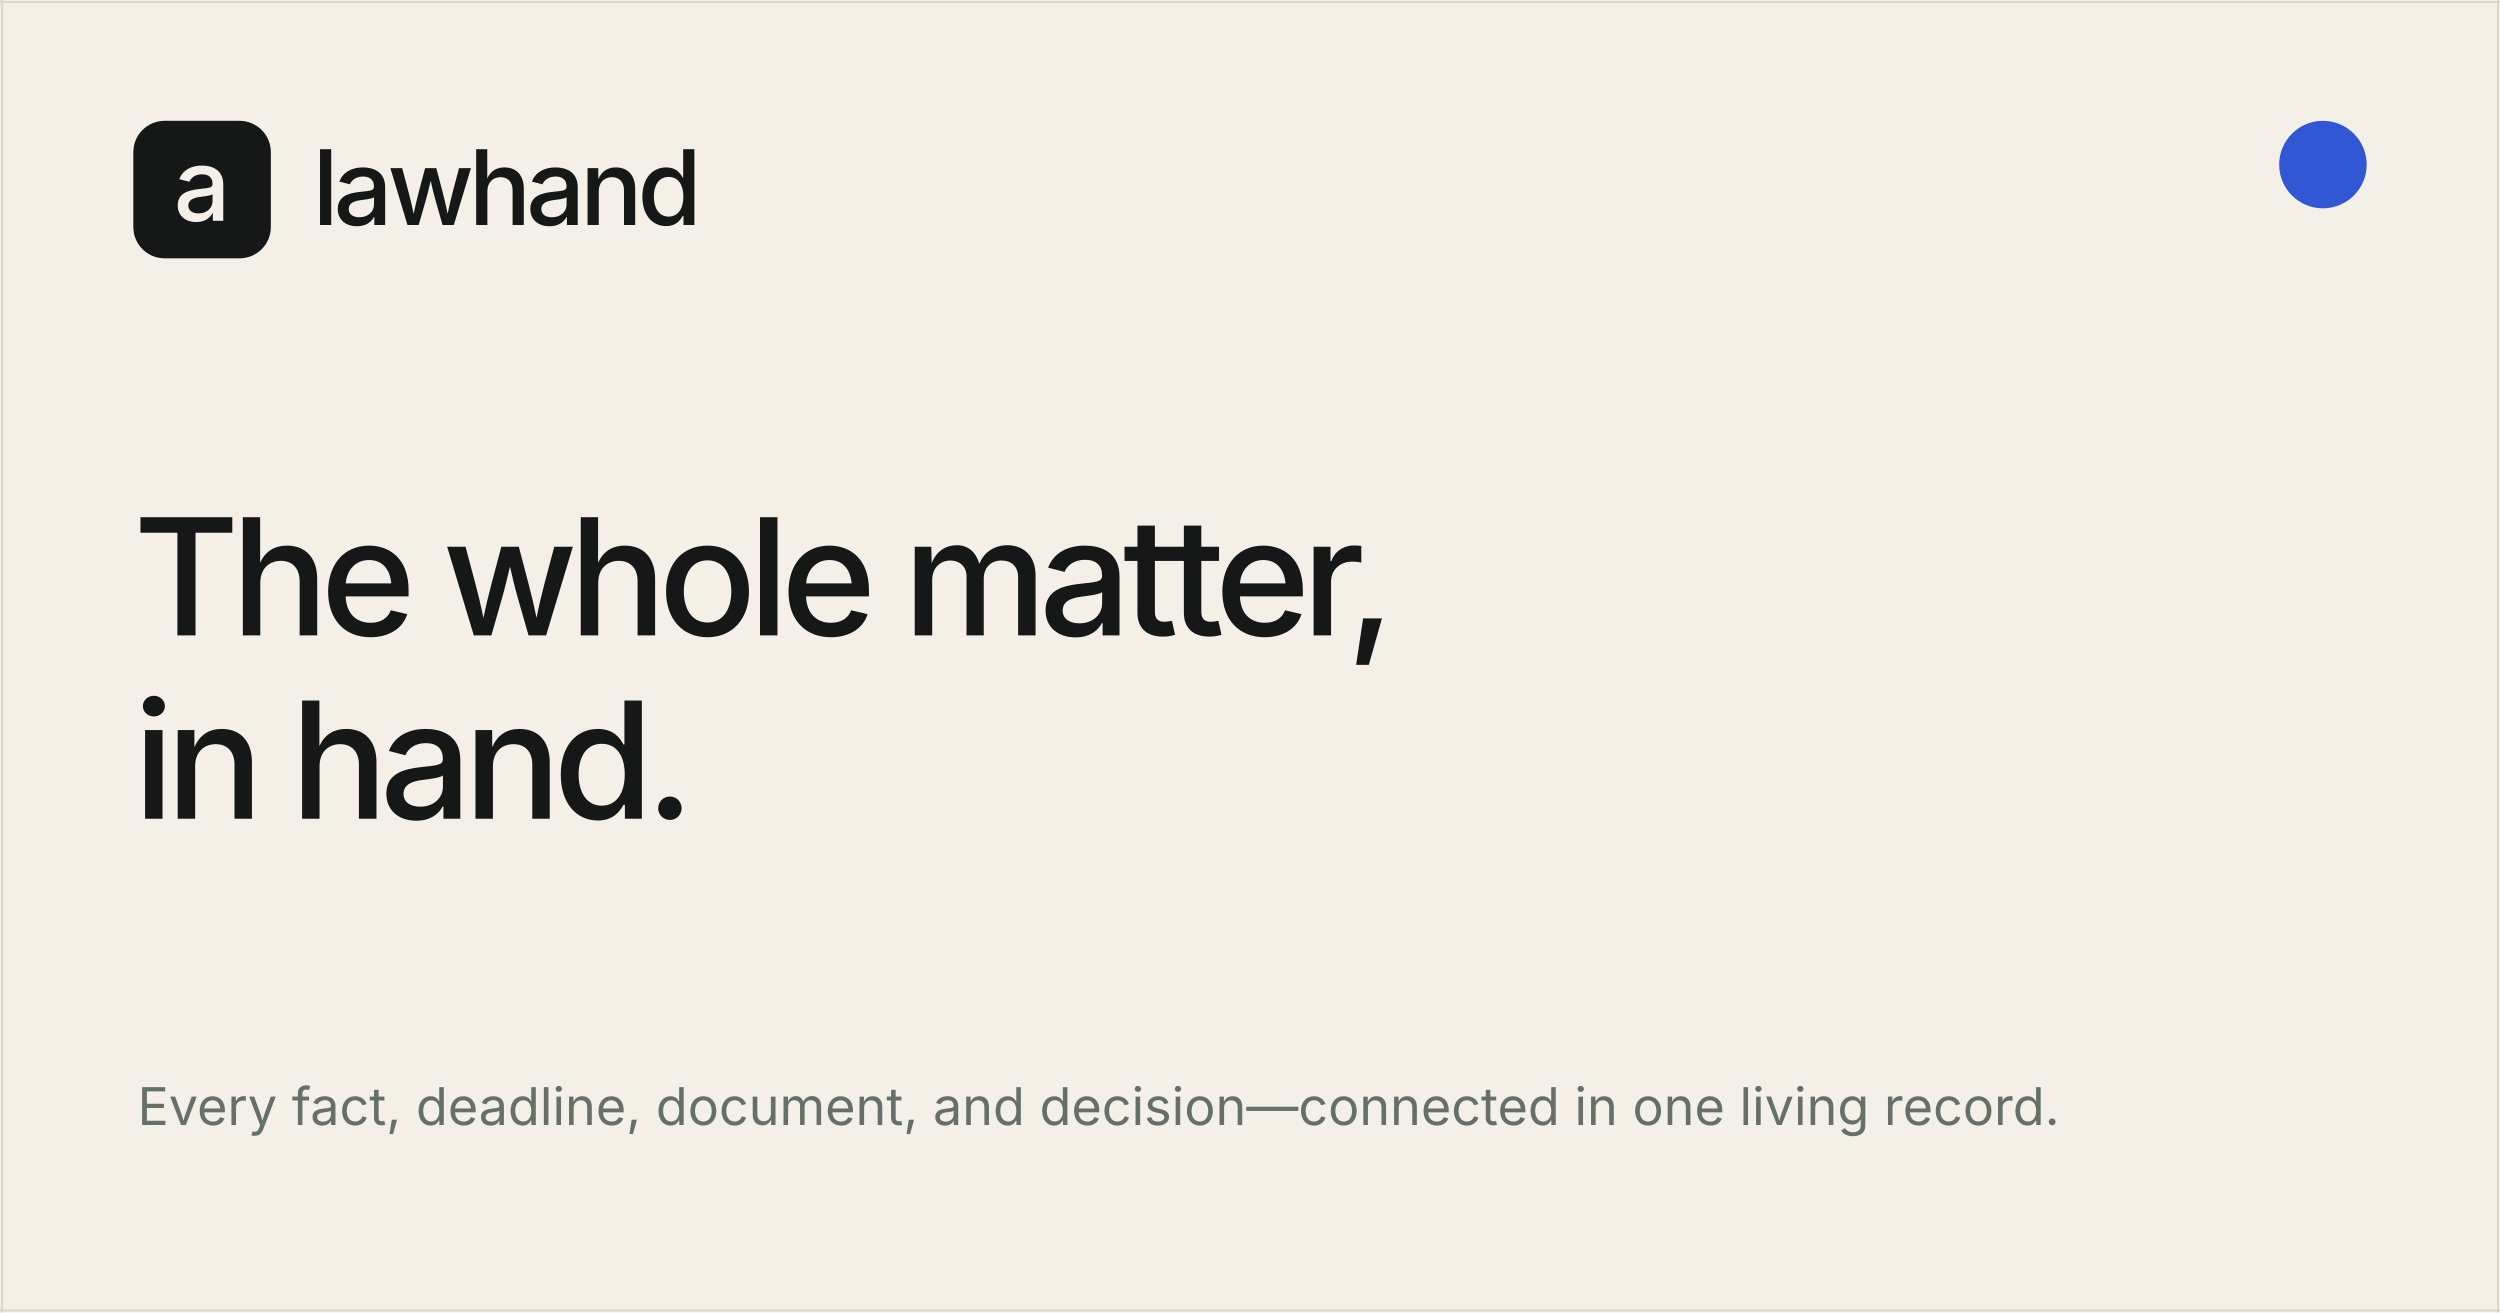
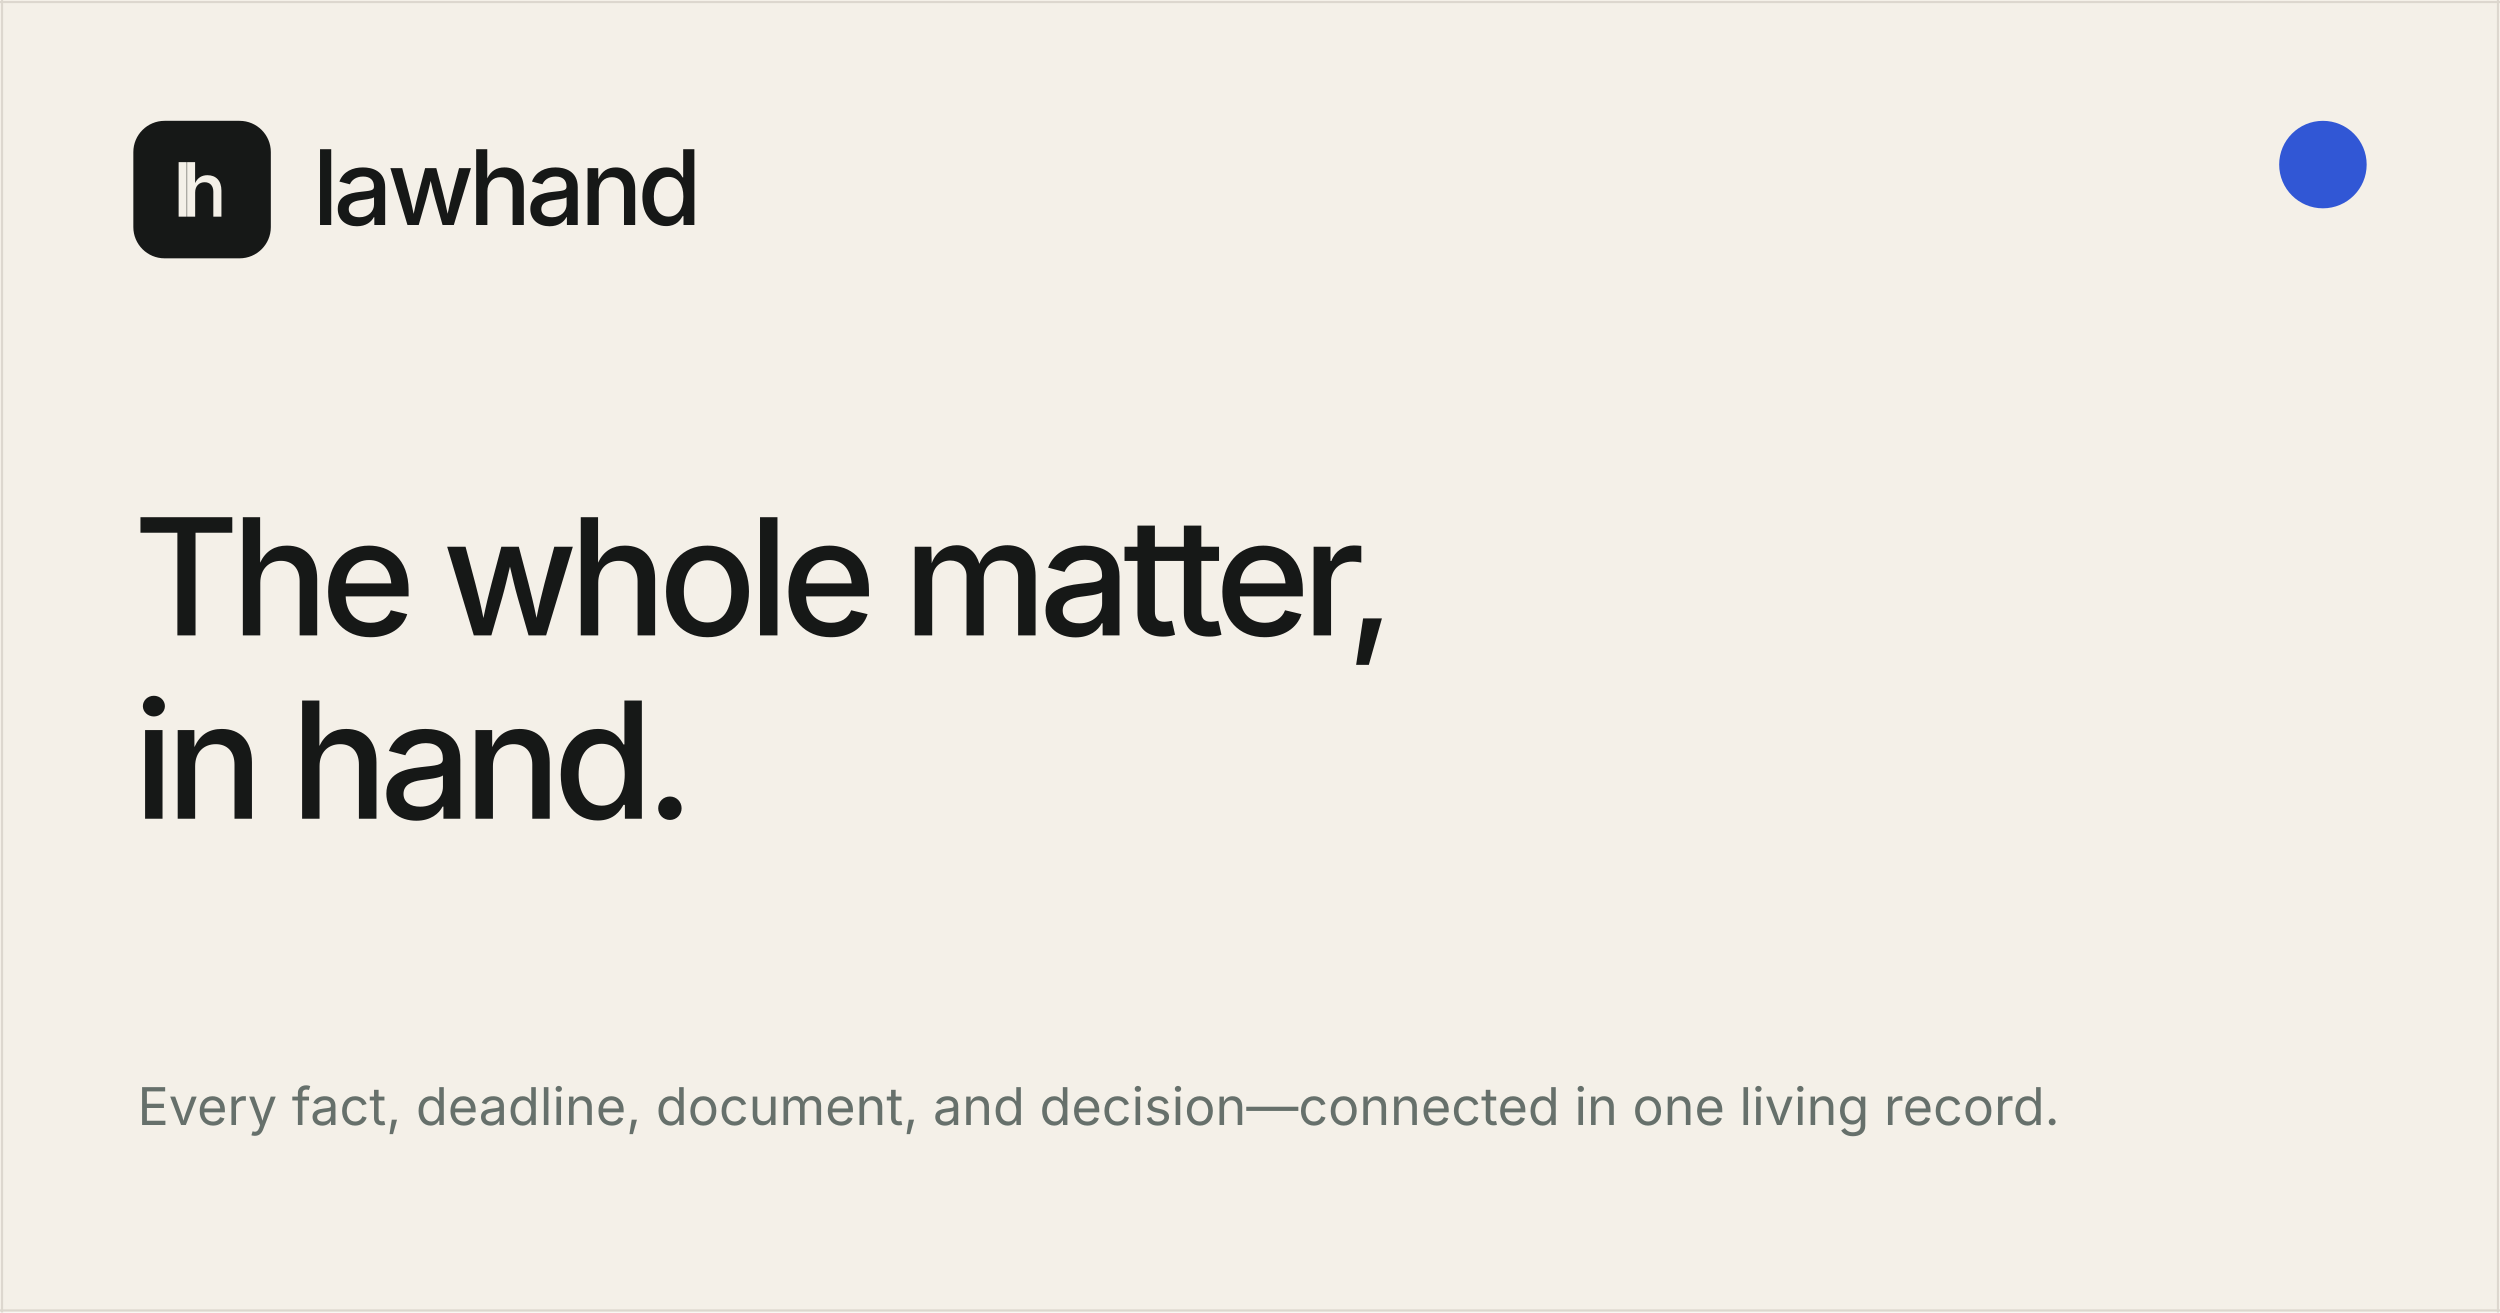
<svg xmlns="http://www.w3.org/2000/svg" viewBox="0 0 1200 630" role="img" aria-labelledby="title desc">
  <rect width="1200" height="630" fill="#F4F0E8" />
  <path d="M0 1h1200M0 629h1200M1 0v630M1199 0v630" stroke="#DCD7CE" />
  <g transform="translate(64 58)">
    <rect width="66" height="66" rx="15" fill="#161817" />
-     <text x="33" y="48" fill="#F4F0E8" font-family="Manrope, Inter, Arial, sans-serif" font-size="48" font-weight="500" letter-spacing="-4" text-anchor="middle">a</text>
+     <text x="32" y="46" fill="#F4F0E8" font-family="Manrope, Inter, Arial, sans-serif" font-size="36" font-weight="500" letter-spacing="-5" text-anchor="middle">lh</text>
    <text x="86" y="50" fill="#161817" font-family="Manrope, Inter, Arial, sans-serif" font-size="50" font-weight="500" letter-spacing="-2.5">lawhand</text>
  </g>
  <text x="64" y="305" fill="#161817" font-family="Manrope, Inter, Arial, sans-serif" font-size="78" font-weight="500" letter-spacing="-4">
    <tspan x="64" dy="0">The whole matter,</tspan>
    <tspan x="64" dy="88">in hand.</tspan>
  </text>
  <text x="66" y="540" fill="#66706B" font-family="Manrope, Inter, Arial, sans-serif" font-size="25">Every fact, deadline, document, and decision—connected in one living record.</text>
  <rect x="1094" y="58" width="42" height="42" rx="21" fill="#3157D5" />
</svg>
